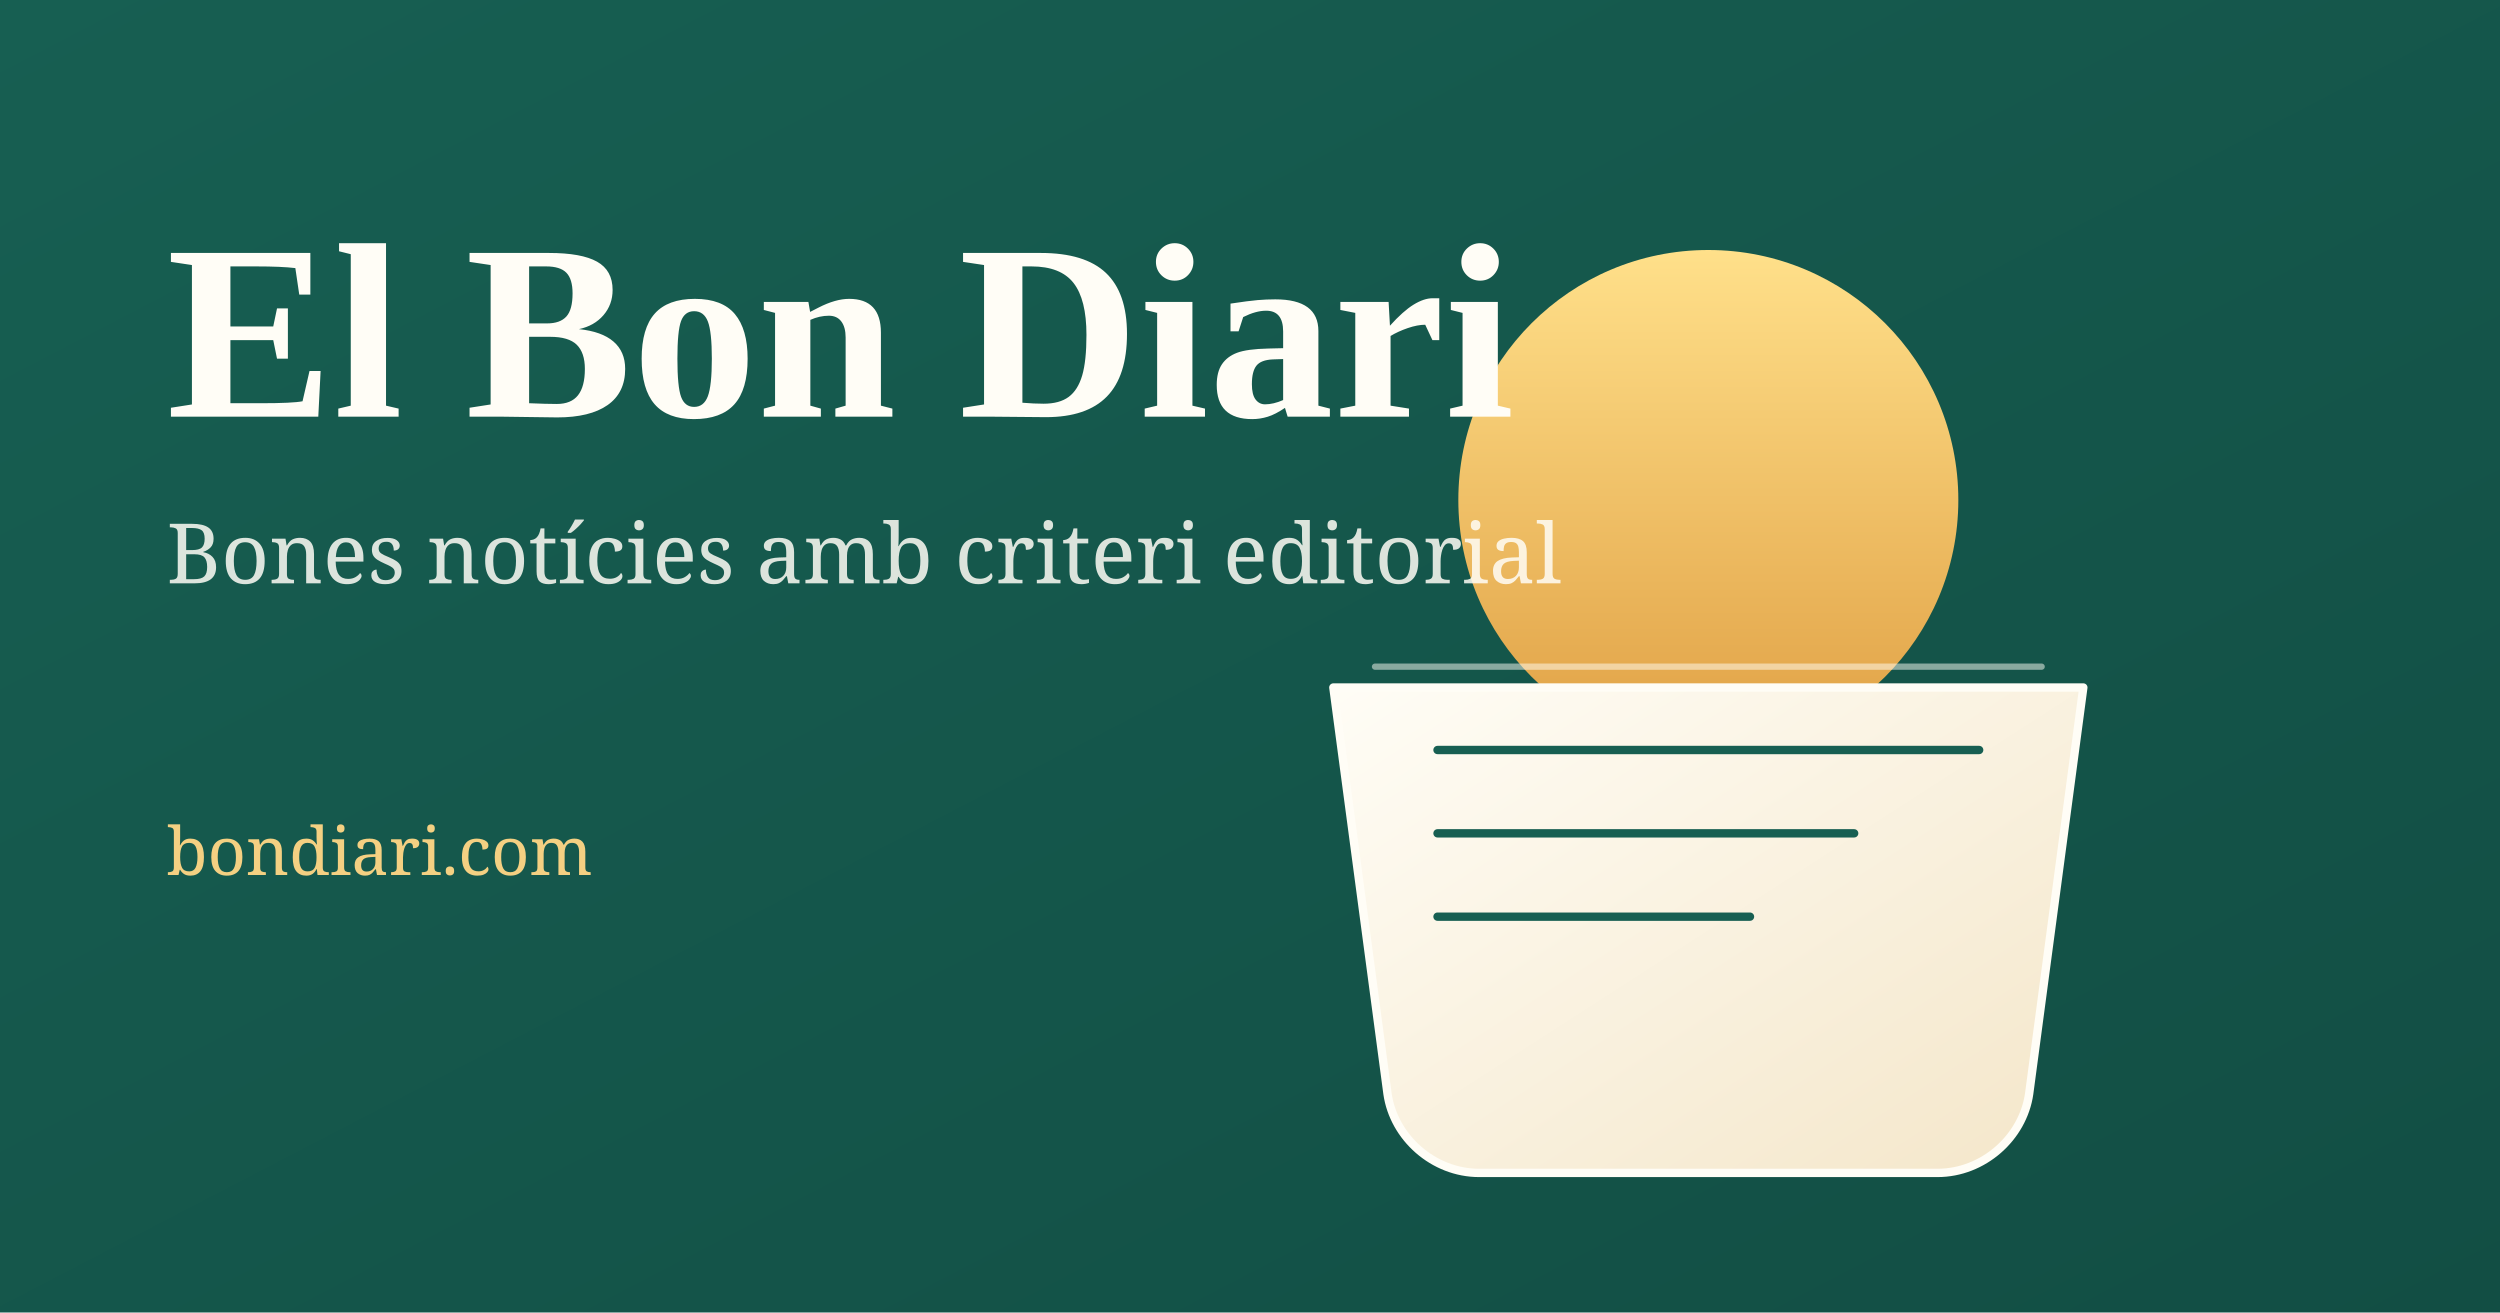
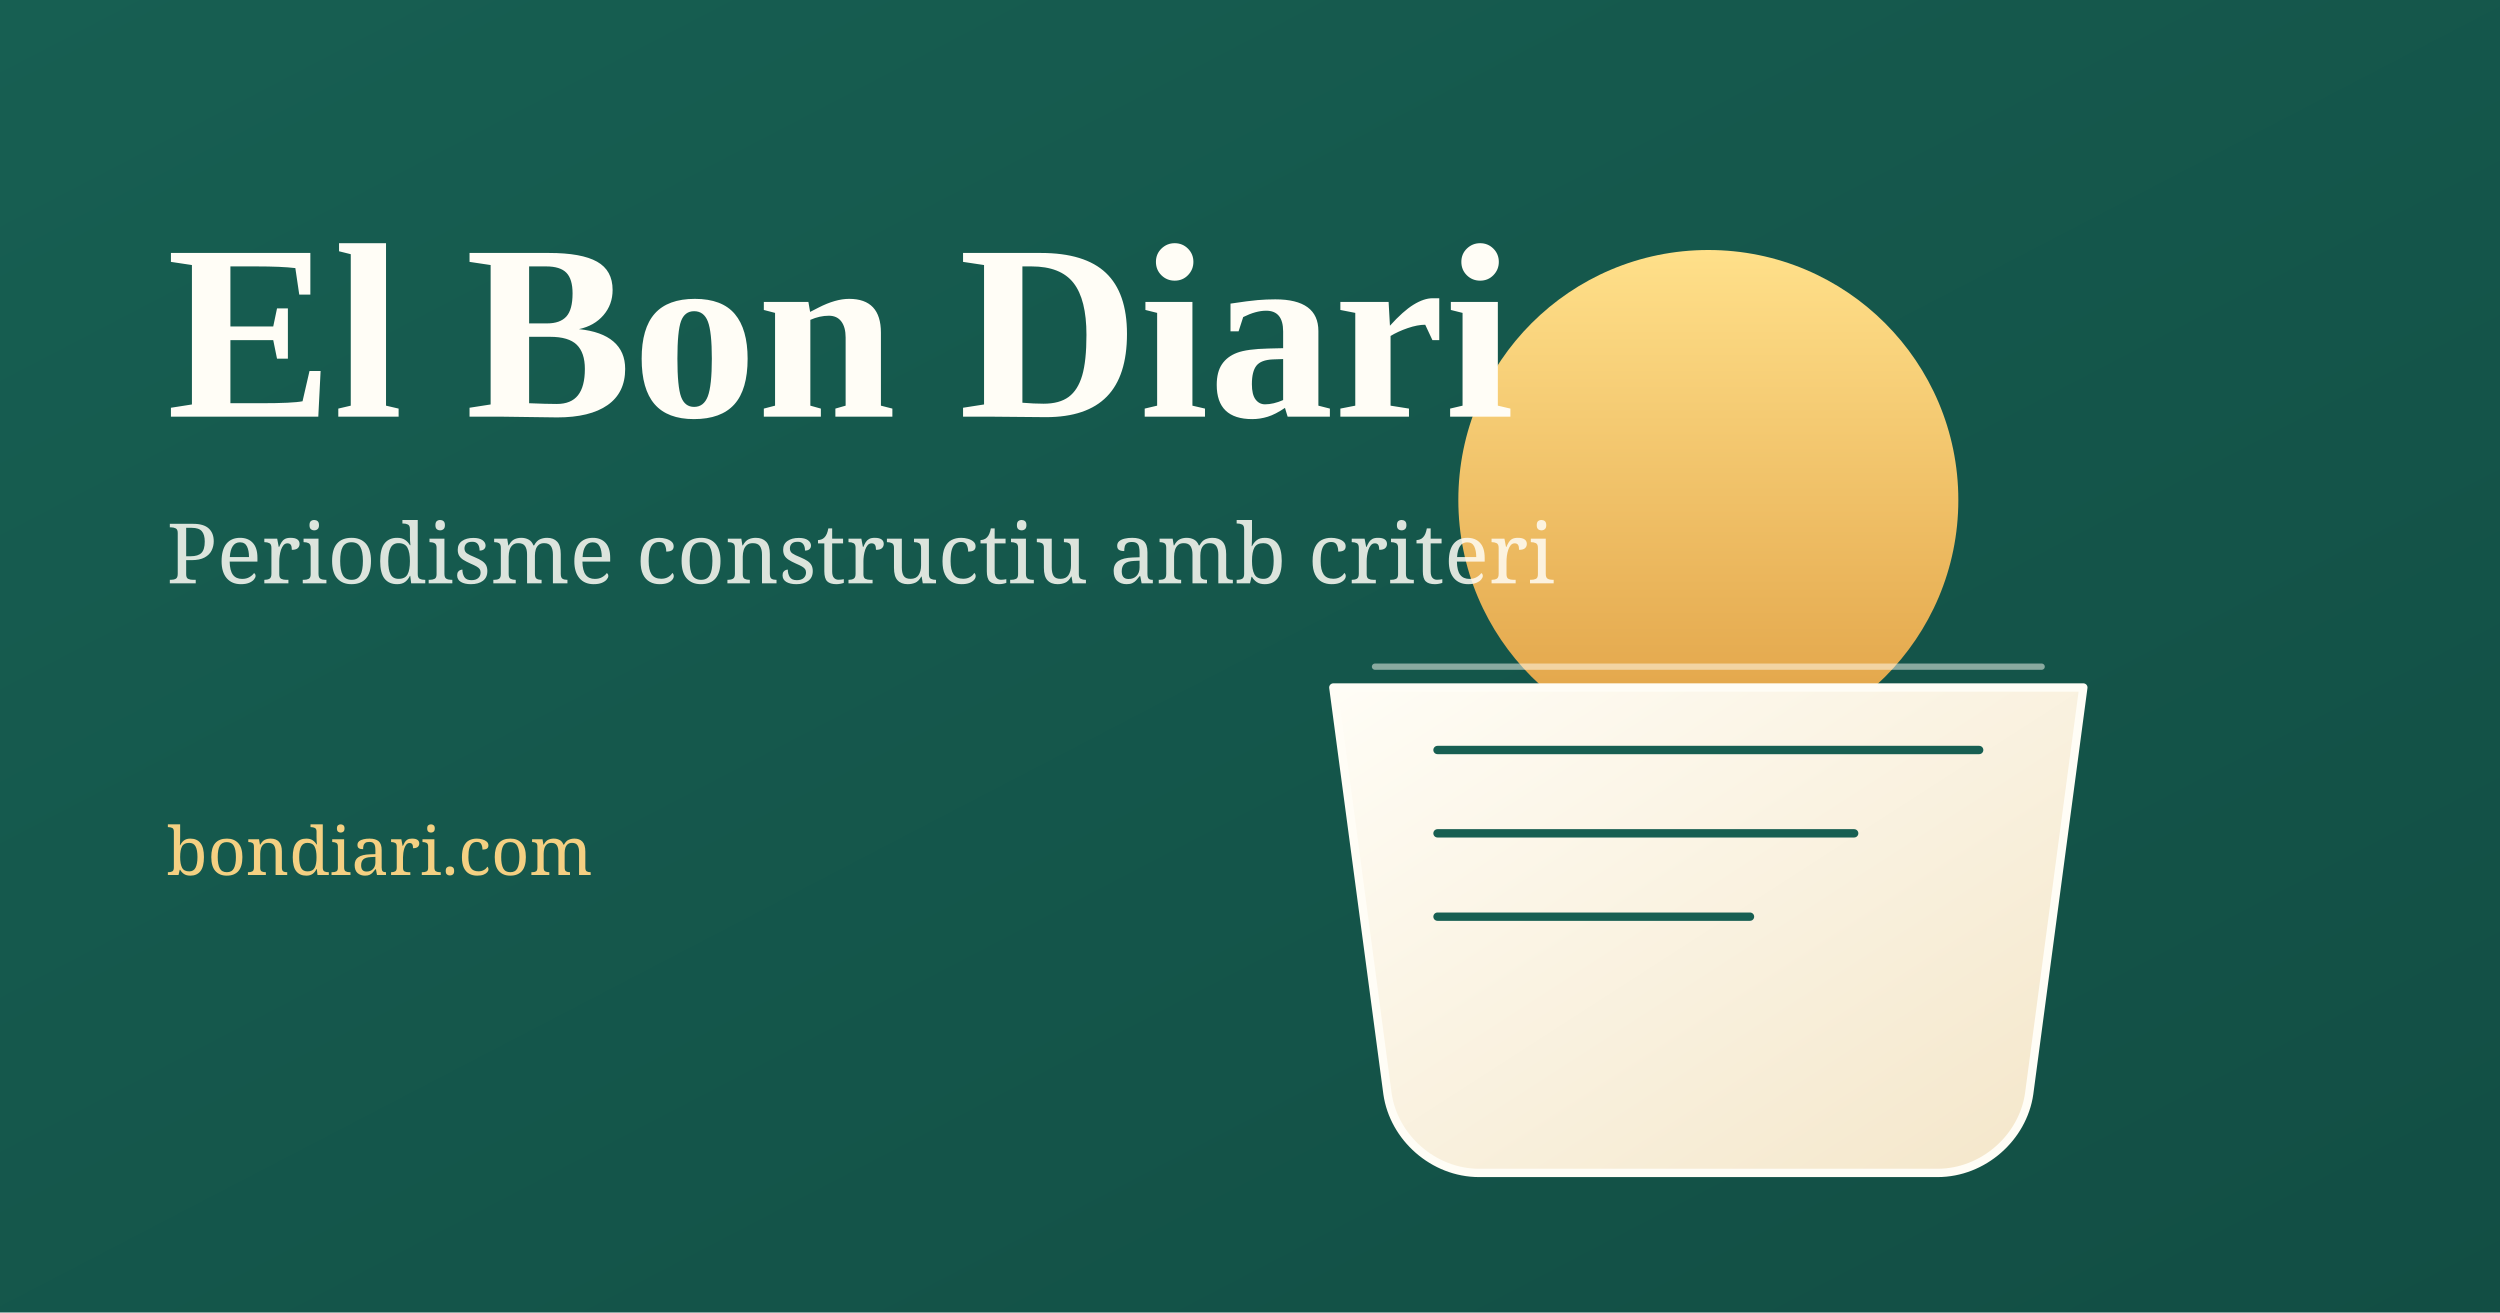
<svg xmlns="http://www.w3.org/2000/svg" viewBox="0 0 1200 630" fill="none">
  <defs>
    <linearGradient id="bg" x1="0" y1="0" x2="1" y2="1">
      <stop offset="0" stop-color="#175f52" />
      <stop offset="1" stop-color="#124e44" />
    </linearGradient>
    <linearGradient id="sun" x1="0" y1="0" x2="0" y2="1">
      <stop offset="0" stop-color="#FFE08A" />
      <stop offset="1" stop-color="#E0A044" />
    </linearGradient>
    <linearGradient id="paper" x1="0" y1="0" x2="1" y2="1">
      <stop offset="0" stop-color="#FFFDF6" />
      <stop offset="1" stop-color="#F4E6C9" />
    </linearGradient>
  </defs>
  <rect width="1200" height="630" fill="url(#bg)" />
  <g transform="translate(820 240)">
    <circle r="120" fill="url(#sun)" />
    <path d="M-160 80h320" stroke="#FFFDF6" stroke-width="3" opacity=".5" stroke-linecap="round" />
    <g transform="translate(0 100)" fill="url(#paper)" stroke="#FFFDF6" stroke-width="4" stroke-linejoin="round">
      <path d="M-180 -10h360l-26 195c-3 21-22 38-44 38h-220c-22 0-41-17-44-38L-180 -10z" />
    </g>
    <g stroke="#175f52" stroke-width="4" stroke-linecap="round" fill="none">
      <path d="M-130 120h260" />
      <path d="M-130 160h200" />
      <path d="M-130 200h150" />
    </g>
  </g>
  <g transform="translate(80 200)" fill="#FFFDF6">
    <text font-family="Georgia, 'Times New Roman', serif" font-size="120" font-weight="700">El Bon Diari</text>
-     <text y="80" font-family="Georgia, serif" font-size="40" opacity=".85">Bones notícies amb criteri editorial</text>
+     <text y="80" font-family="Georgia, serif" font-size="40" opacity=".85">Periodisme constructiu amb criteri</text>
    <text y="220" font-family="Georgia, serif" font-size="32" fill="#f4d082">bondiari.com</text>
  </g>
</svg>
